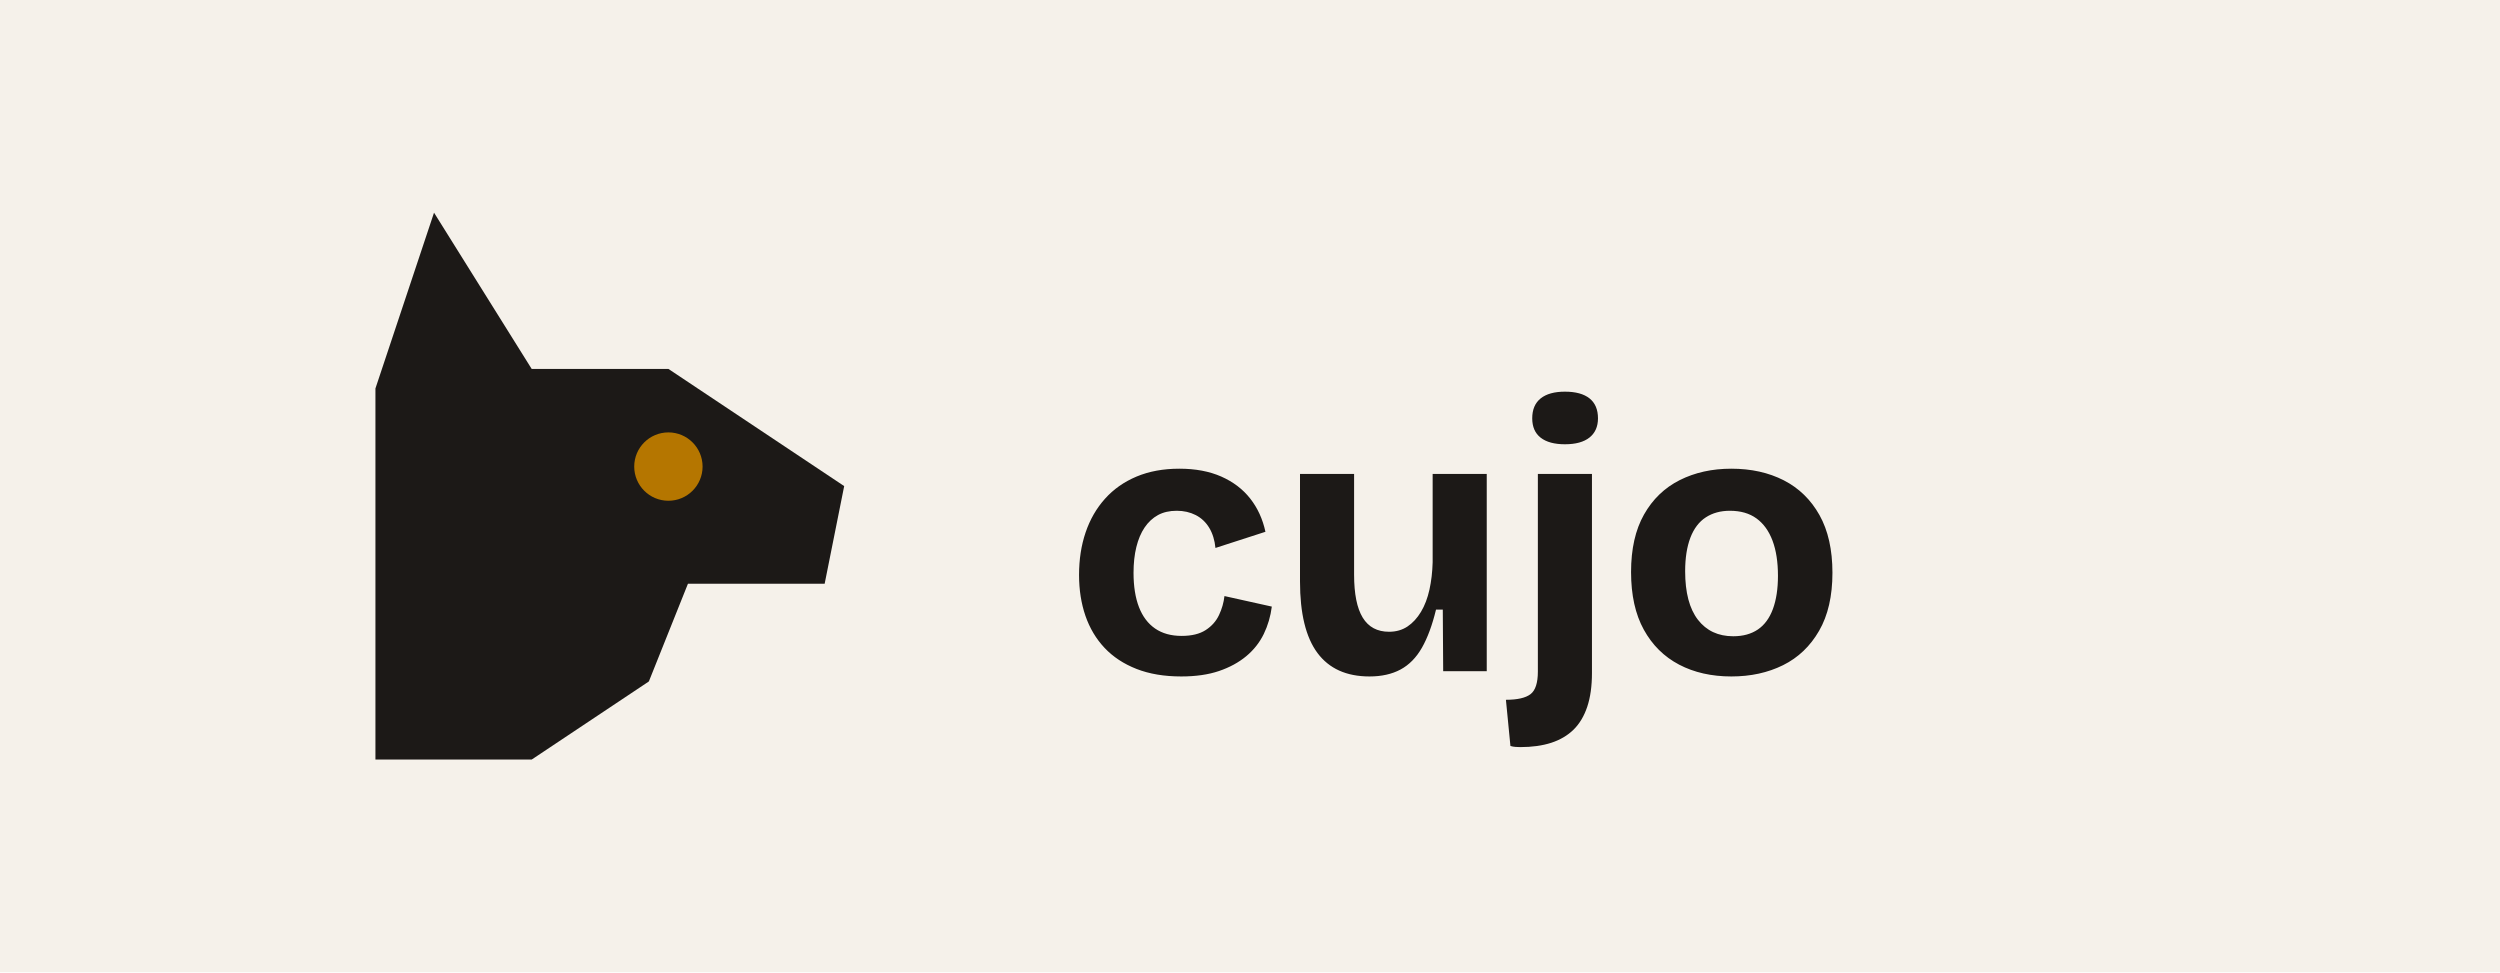
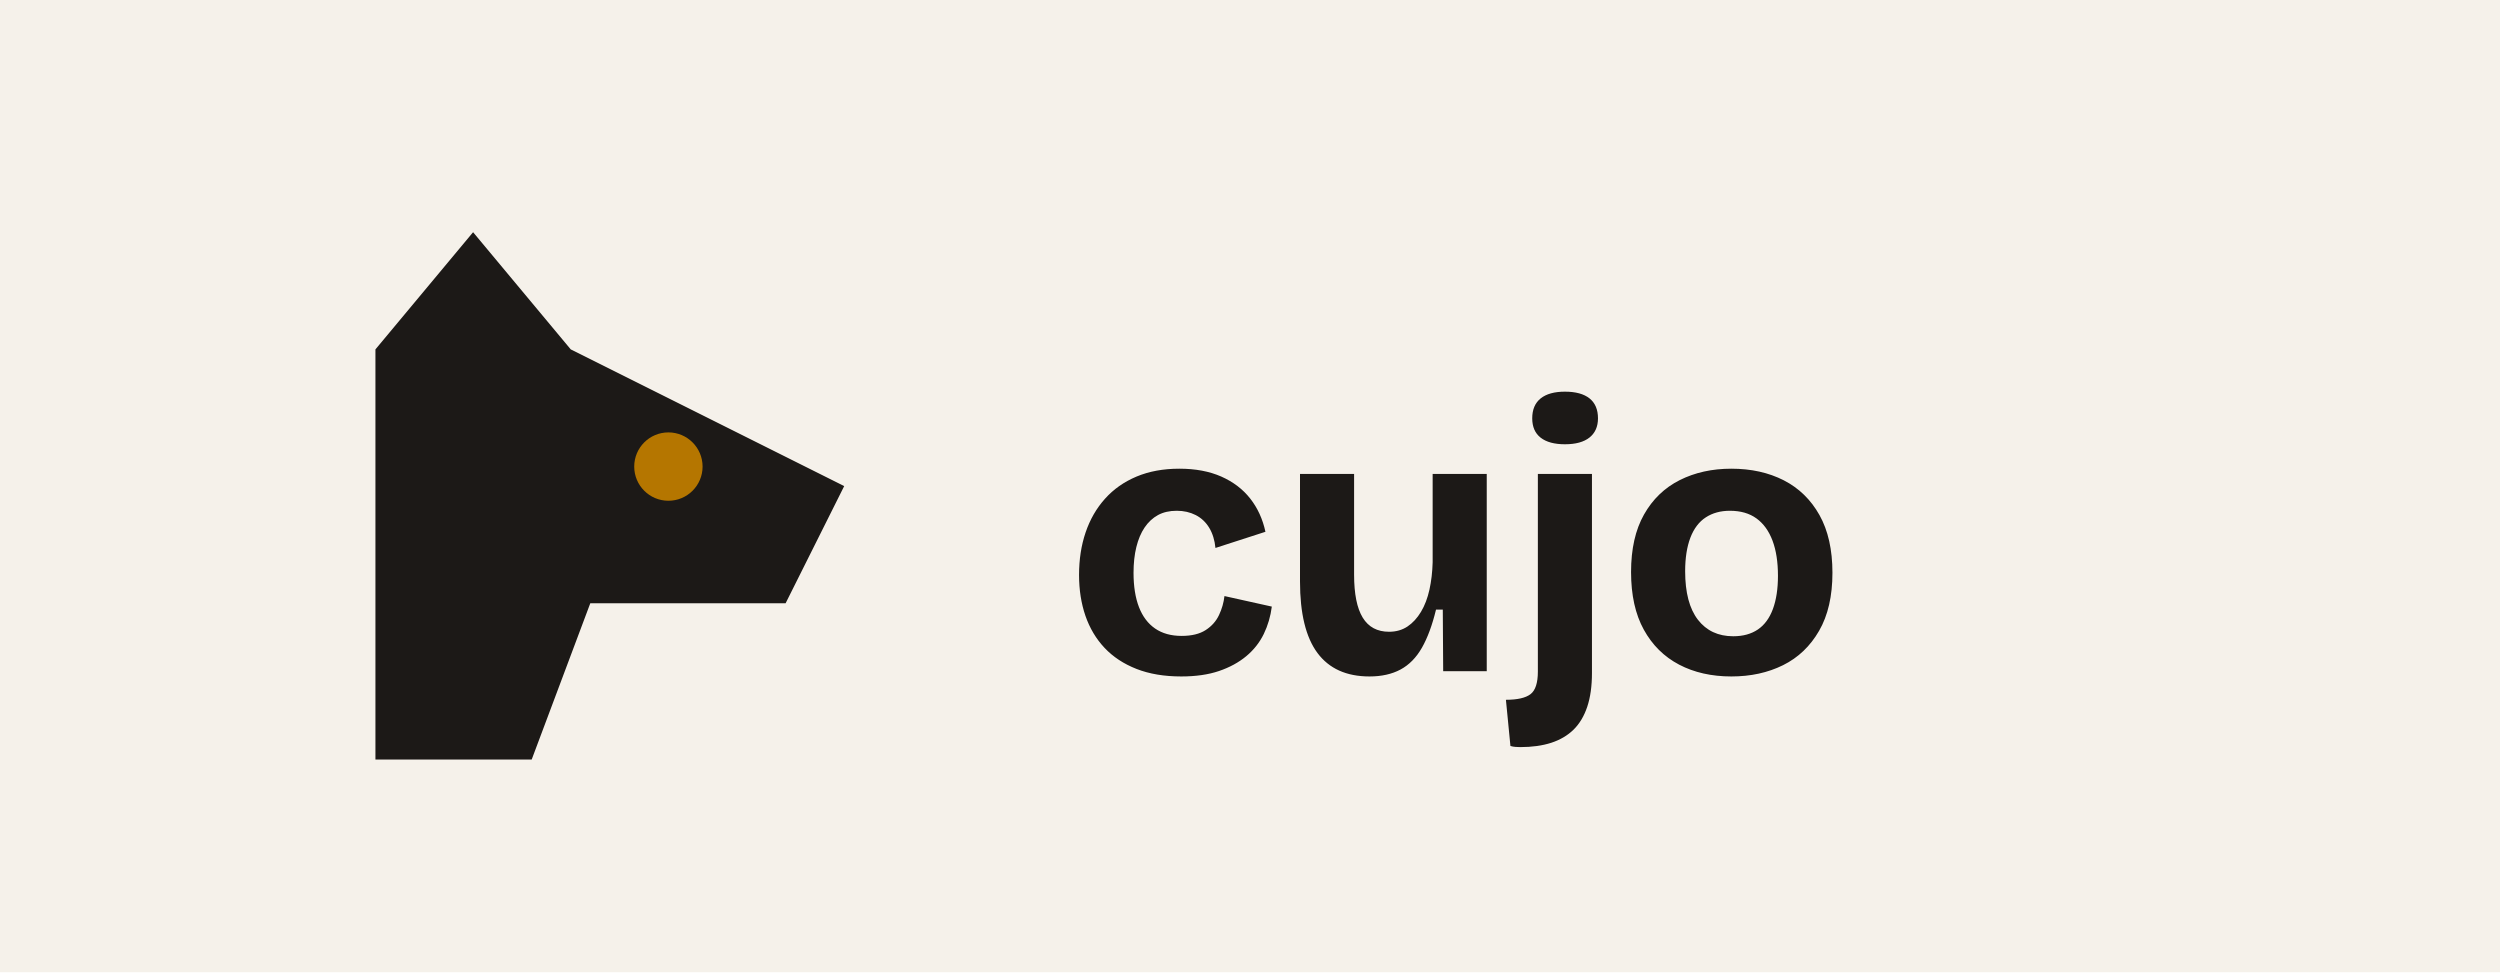
<svg xmlns="http://www.w3.org/2000/svg" width="720" height="280" viewBox="0 0 720 280" role="img" aria-label="cujo">
  <rect width="720" height="280" fill="#f5f1ea" />
  <g transform="translate(80,50) scale(2.8125)">
-     <polygon fill="#1c1917" points="10,60 10,22 16,4 26,20 40,20 58,32 56,42 42,42 38,52 26,60" />
+     <polygon fill="#1c1917" points="10,60 10,18 20,6 30,18 58,32 52,44 32,44 26,60" />
    <circle fill="#b57600" cx="40" cy="30" r="3.5" />
  </g>
  <g transform="translate(306.7636,193.3091) scale(1.127273)">
    <path fill="#1c1917" d="M29.66 1.34Q23.14 1.34 18.24-0.58Q13.34-2.50 10.08-5.95Q6.82-9.41 5.18-14.16Q3.55-18.91 3.55-24.58Q3.55-30.53 5.23-35.47Q6.91-40.42 10.18-44.06Q13.44-47.71 18.24-49.73Q23.04-51.74 29.18-51.74Q35.33-51.74 39.89-49.73Q44.45-47.71 47.28-44.11Q50.11-40.51 51.17-35.62L38.40-31.49Q38.11-34.46 36.82-36.62Q35.52-38.78 33.36-39.89Q31.20-40.99 28.51-40.99Q25.73-40.99 23.71-39.89Q21.70-38.78 20.30-36.72Q18.91-34.66 18.19-31.73Q17.47-28.80 17.47-25.15Q17.47-19.97 18.86-16.37Q20.26-12.77 22.99-10.90Q25.73-9.02 29.76-9.02Q33.60-9.02 35.90-10.51Q38.21-12 39.31-14.35Q40.42-16.70 40.70-19.20L52.80-16.51Q52.32-12.77 50.74-9.50Q49.15-6.24 46.27-3.84Q43.39-1.44 39.31-0.05Q35.23 1.34 29.66 1.34M77.76 1.34Q68.93 1.34 64.46-4.66Q60-10.66 60-22.94L60-50.40L73.82-50.40L73.82-24.67Q73.82-17.28 76.03-13.68Q78.24-10.08 82.75-10.08Q85.44-10.08 87.46-11.42Q89.47-12.77 90.91-15.17Q92.35-17.57 93.07-20.83Q93.79-24.10 93.89-27.84L93.89-50.40L107.71-50.40L107.71-20.54L107.71 0L96.58 0L96.48-15.74L94.75-15.74Q93.31-9.79 91.15-6Q88.99-2.21 85.68-0.43Q82.37 1.34 77.76 1.34M116.26 19.39Q115.68 19.39 115.06 19.34Q114.43 19.30 113.76 19.10L112.61 7.30Q117.02 7.30 118.90 5.86Q120.77 4.42 120.77 0.10L120.77-50.40L134.59-50.40L134.59 0.48Q134.59 5.47 133.39 9.07Q132.19 12.67 129.89 14.93Q127.58 17.18 124.18 18.29Q120.77 19.39 116.26 19.39M127.68-57.98Q123.65-57.98 121.49-59.66Q119.33-61.34 119.33-64.61Q119.33-67.97 121.49-69.70Q123.65-71.42 127.68-71.42Q131.81-71.42 133.97-69.70Q136.13-67.97 136.13-64.61Q136.13-61.44 133.97-59.71Q131.81-57.98 127.68-57.98M170.21 1.34Q162.62 1.34 156.86-1.68Q151.10-4.70 147.84-10.61Q144.58-16.51 144.58-25.34Q144.58-34.18 147.89-40.03Q151.20-45.89 157.01-48.82Q162.82-51.74 170.21-51.74Q177.79-51.74 183.60-48.77Q189.41-45.79 192.72-39.89Q196.03-33.98 196.03-25.15Q196.03-16.22 192.62-10.32Q189.22-4.42 183.41-1.54Q177.60 1.34 170.21 1.34M170.69-8.93Q174.43-8.93 176.98-10.66Q179.52-12.38 180.82-15.89Q182.11-19.39 182.11-24.38Q182.11-29.66 180.72-33.36Q179.33-37.06 176.64-39.02Q173.95-40.99 169.82-40.99Q166.27-40.99 163.68-39.31Q161.09-37.63 159.74-34.13Q158.40-30.62 158.40-25.54Q158.40-17.38 161.66-13.15Q164.93-8.93 170.69-8.93" />
  </g>
</svg>
